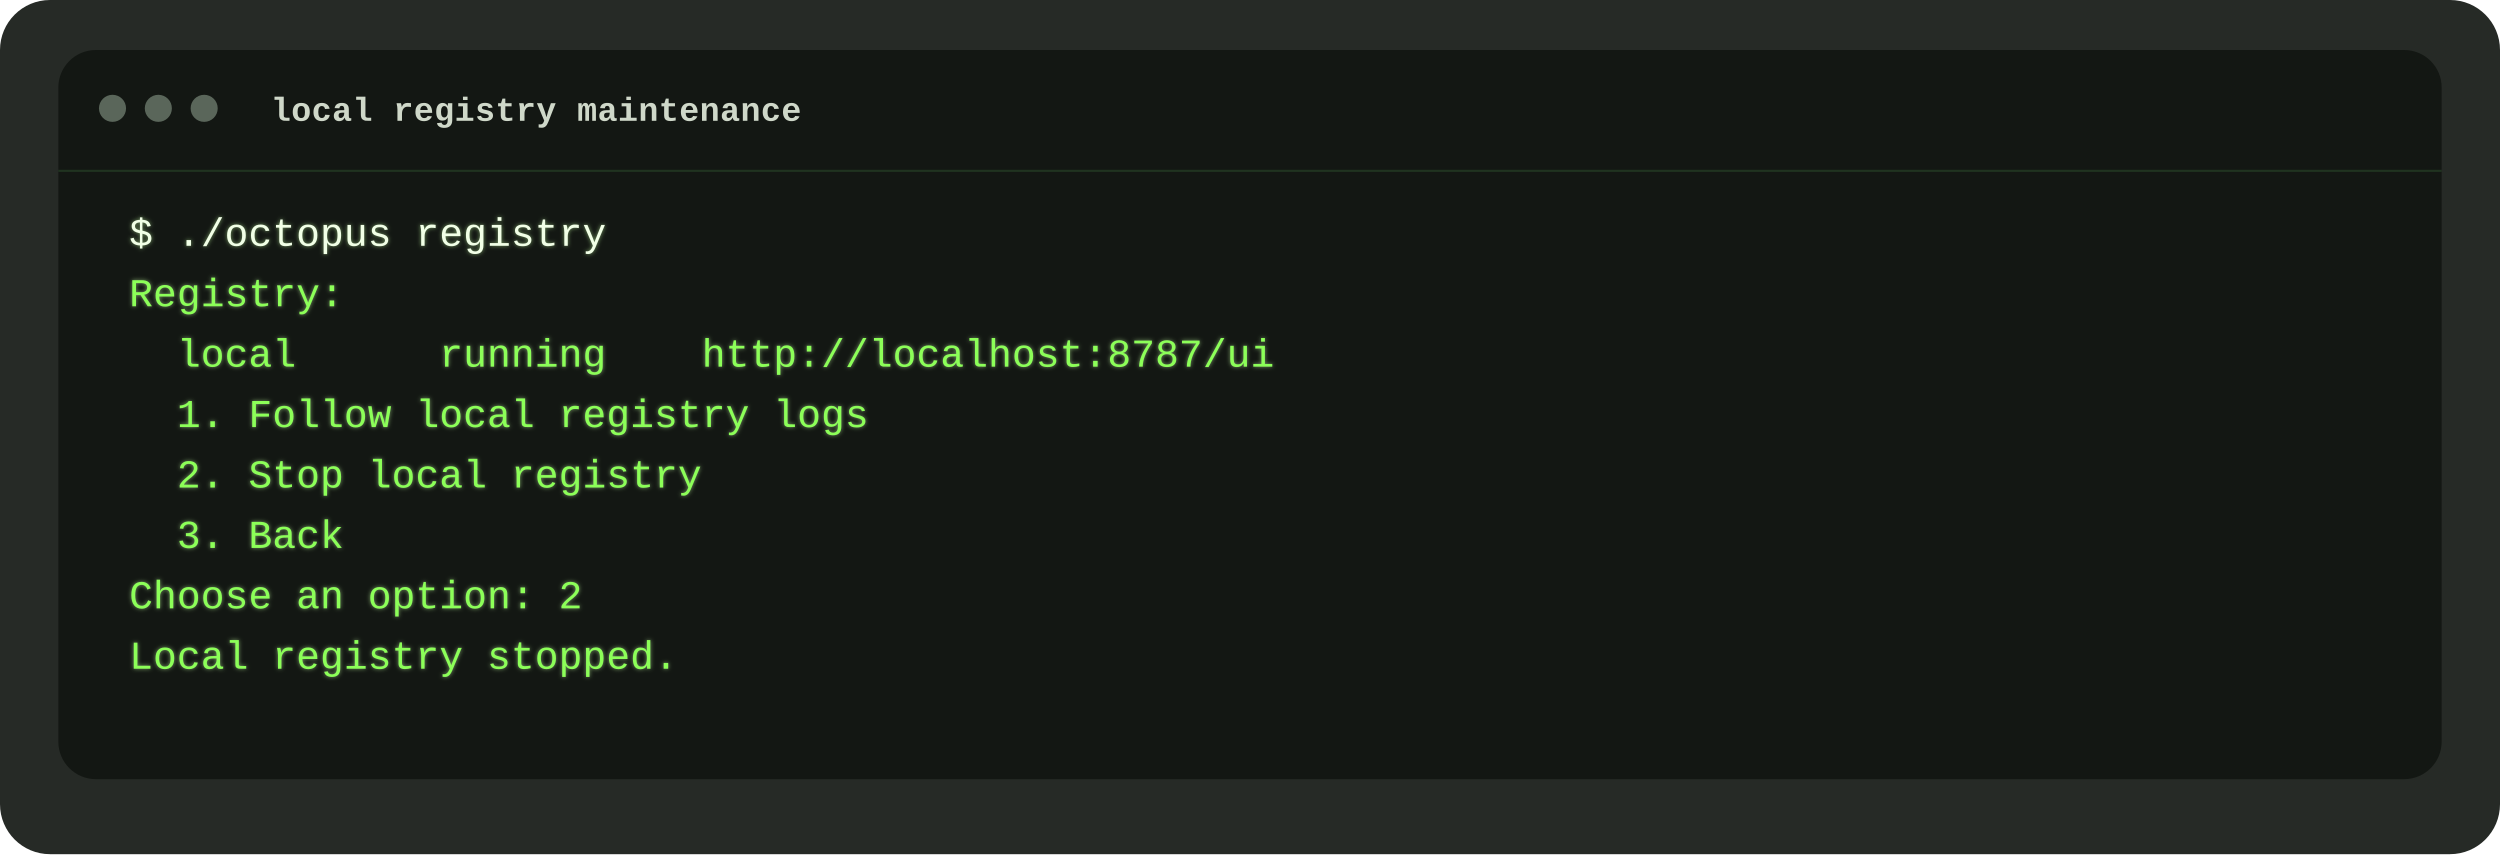
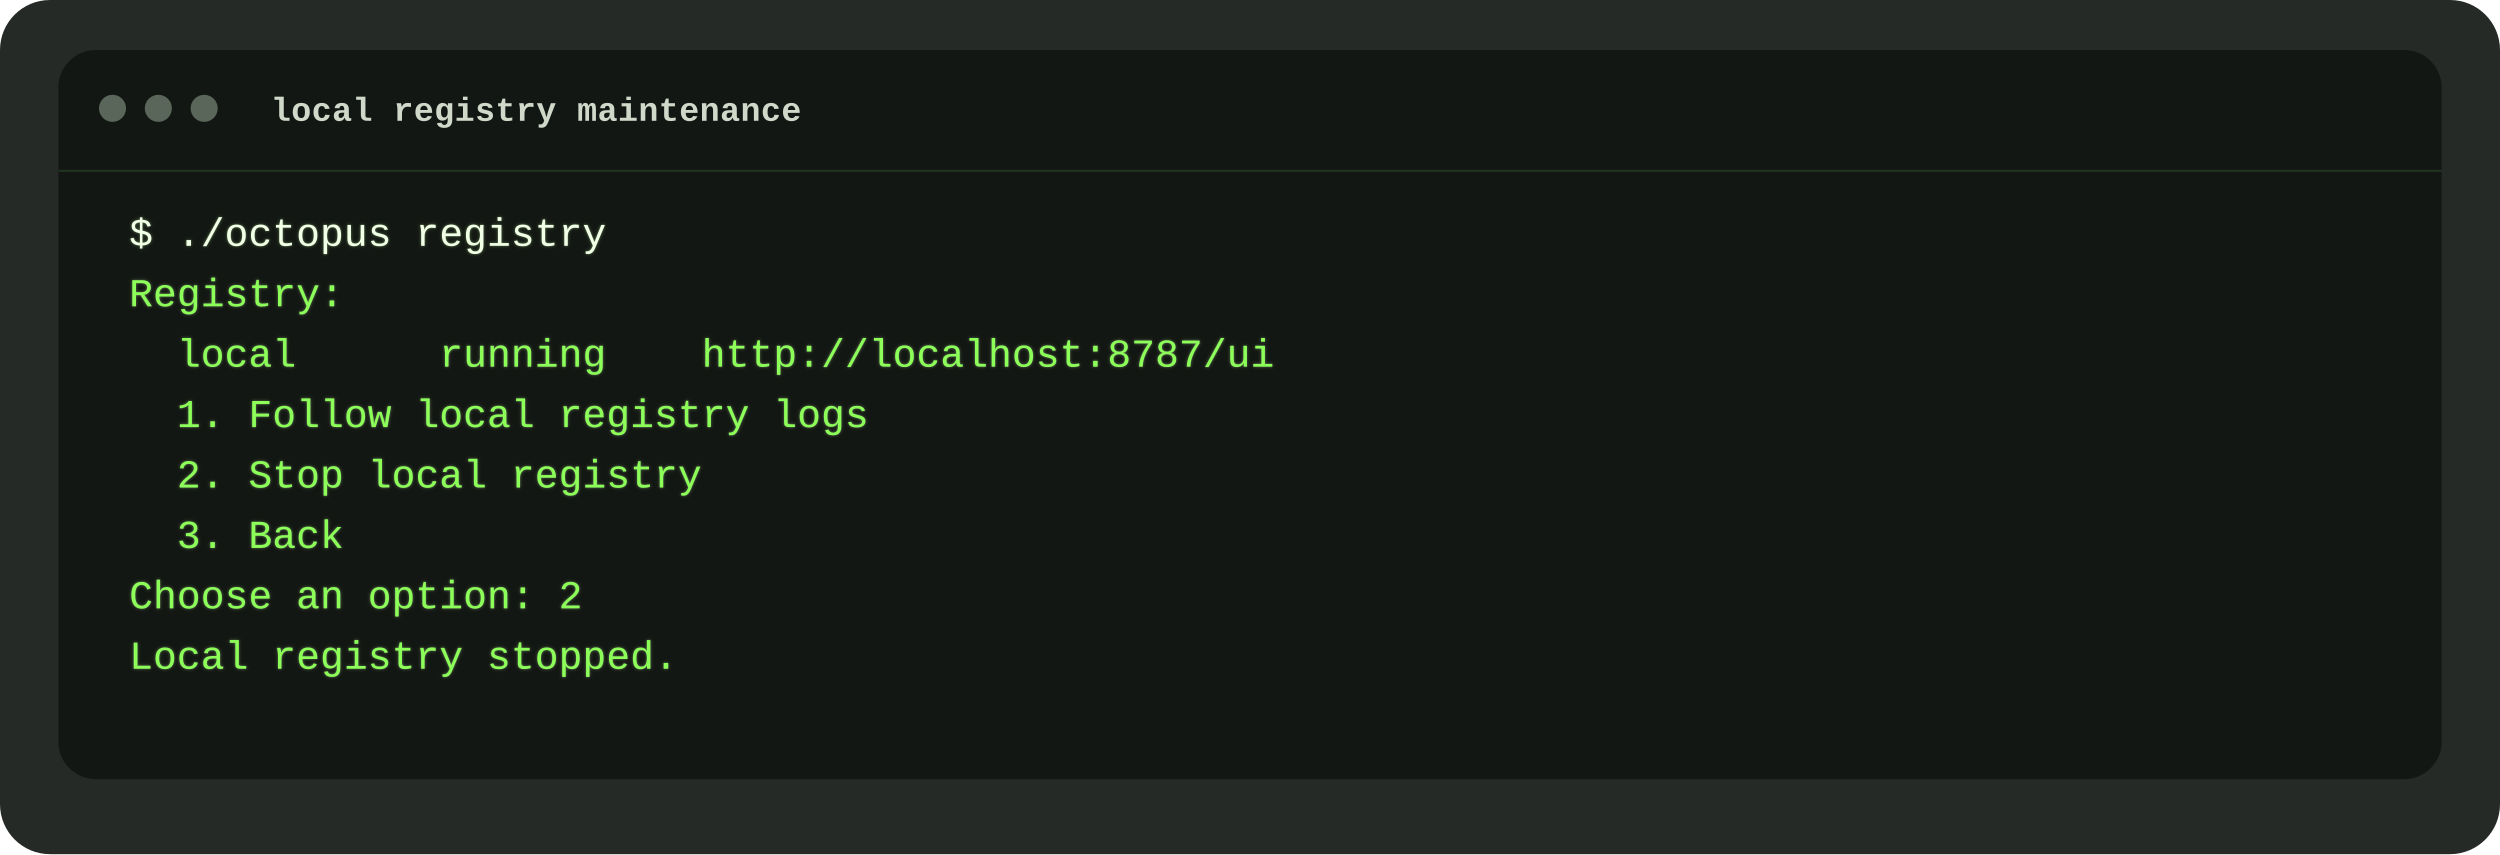
<svg xmlns="http://www.w3.org/2000/svg" width="1200" height="410" viewBox="0 0 1200 410" role="img" aria-labelledby="title desc">
  <style>
    .bg { fill: #262a26; }
    .panel { fill: #131713; }
    .rule { stroke: #274227; stroke-width: 1; opacity: 0.65; }
    .dot { fill: #5a665a; }
    .label { fill: #cfd8c9; font: 600 16px "IBM Plex Mono", "SFMono-Regular", Menlo, Monaco, Consolas, "Liberation Mono", monospace; letter-spacing: 0.2px; }
    .line { fill: #8cff58; font: 19px "IBM Plex Mono", "SFMono-Regular", Menlo, Monaco, Consolas, "Liberation Mono", monospace; letter-spacing: 0.05px; filter: url(#crt-glow); }
    .prompt { fill: #f1ffe6; }
  </style>
  <defs>
    <filter id="crt-glow" x="-20%" y="-20%" width="140%" height="140%">
-       <feGaussianBlur stdDeviation="1.05" result="blur" />
-       <feColorMatrix in="blur" type="matrix" values="0 0 0 0 0.55 0 0 0 0 1 0 0 0 0 0.35 0 0 0 0.58 0" result="glow" />
+       <feGaussianBlur stdDeviation="0.85" result="blur" />
+       <feColorMatrix in="blur" type="matrix" values="0 0 0 0 0.55 0 0 0 0 1 0 0 0 0 0.35 0 0 0 0.5 0" result="glow" />
      <feMerge>
        <feMergeNode in="glow" />
        <feMergeNode in="SourceGraphic" />
      </feMerge>
    </filter>
  </defs>
  <rect class="bg" x="0" y="0" width="1200" height="410" rx="24" />
  <g transform="translate(28 24)">
    <rect class="panel" x="0" y="0" width="1144" height="350" rx="18" />
    <circle class="dot" cx="26" cy="28" r="6.5" />
    <circle class="dot" cx="48" cy="28" r="6.5" />
    <circle class="dot" cx="70" cy="28" r="6.5" />
    <text class="label" x="102" y="34">local registry maintenance</text>
    <line class="rule" x1="0" y1="58" x2="1144" y2="58" />
    <text class="line" xml:space="preserve">
      <tspan class="prompt" x="34" y="94">$ ./octopus registry</tspan>
      <tspan x="34" dy="29">Registry:</tspan>
      <tspan x="34" dy="29">  local      running    http://localhost:8787/ui</tspan>
      <tspan x="34" dy="29" />
      <tspan x="34" dy="29">  1. Follow local registry logs</tspan>
      <tspan x="34" dy="29">  2. Stop local registry</tspan>
      <tspan x="34" dy="29">  3. Back</tspan>
      <tspan x="34" dy="29">Choose an option: 2</tspan>
      <tspan x="34" dy="29">Local registry stopped.</tspan>
    </text>
  </g>
</svg>
